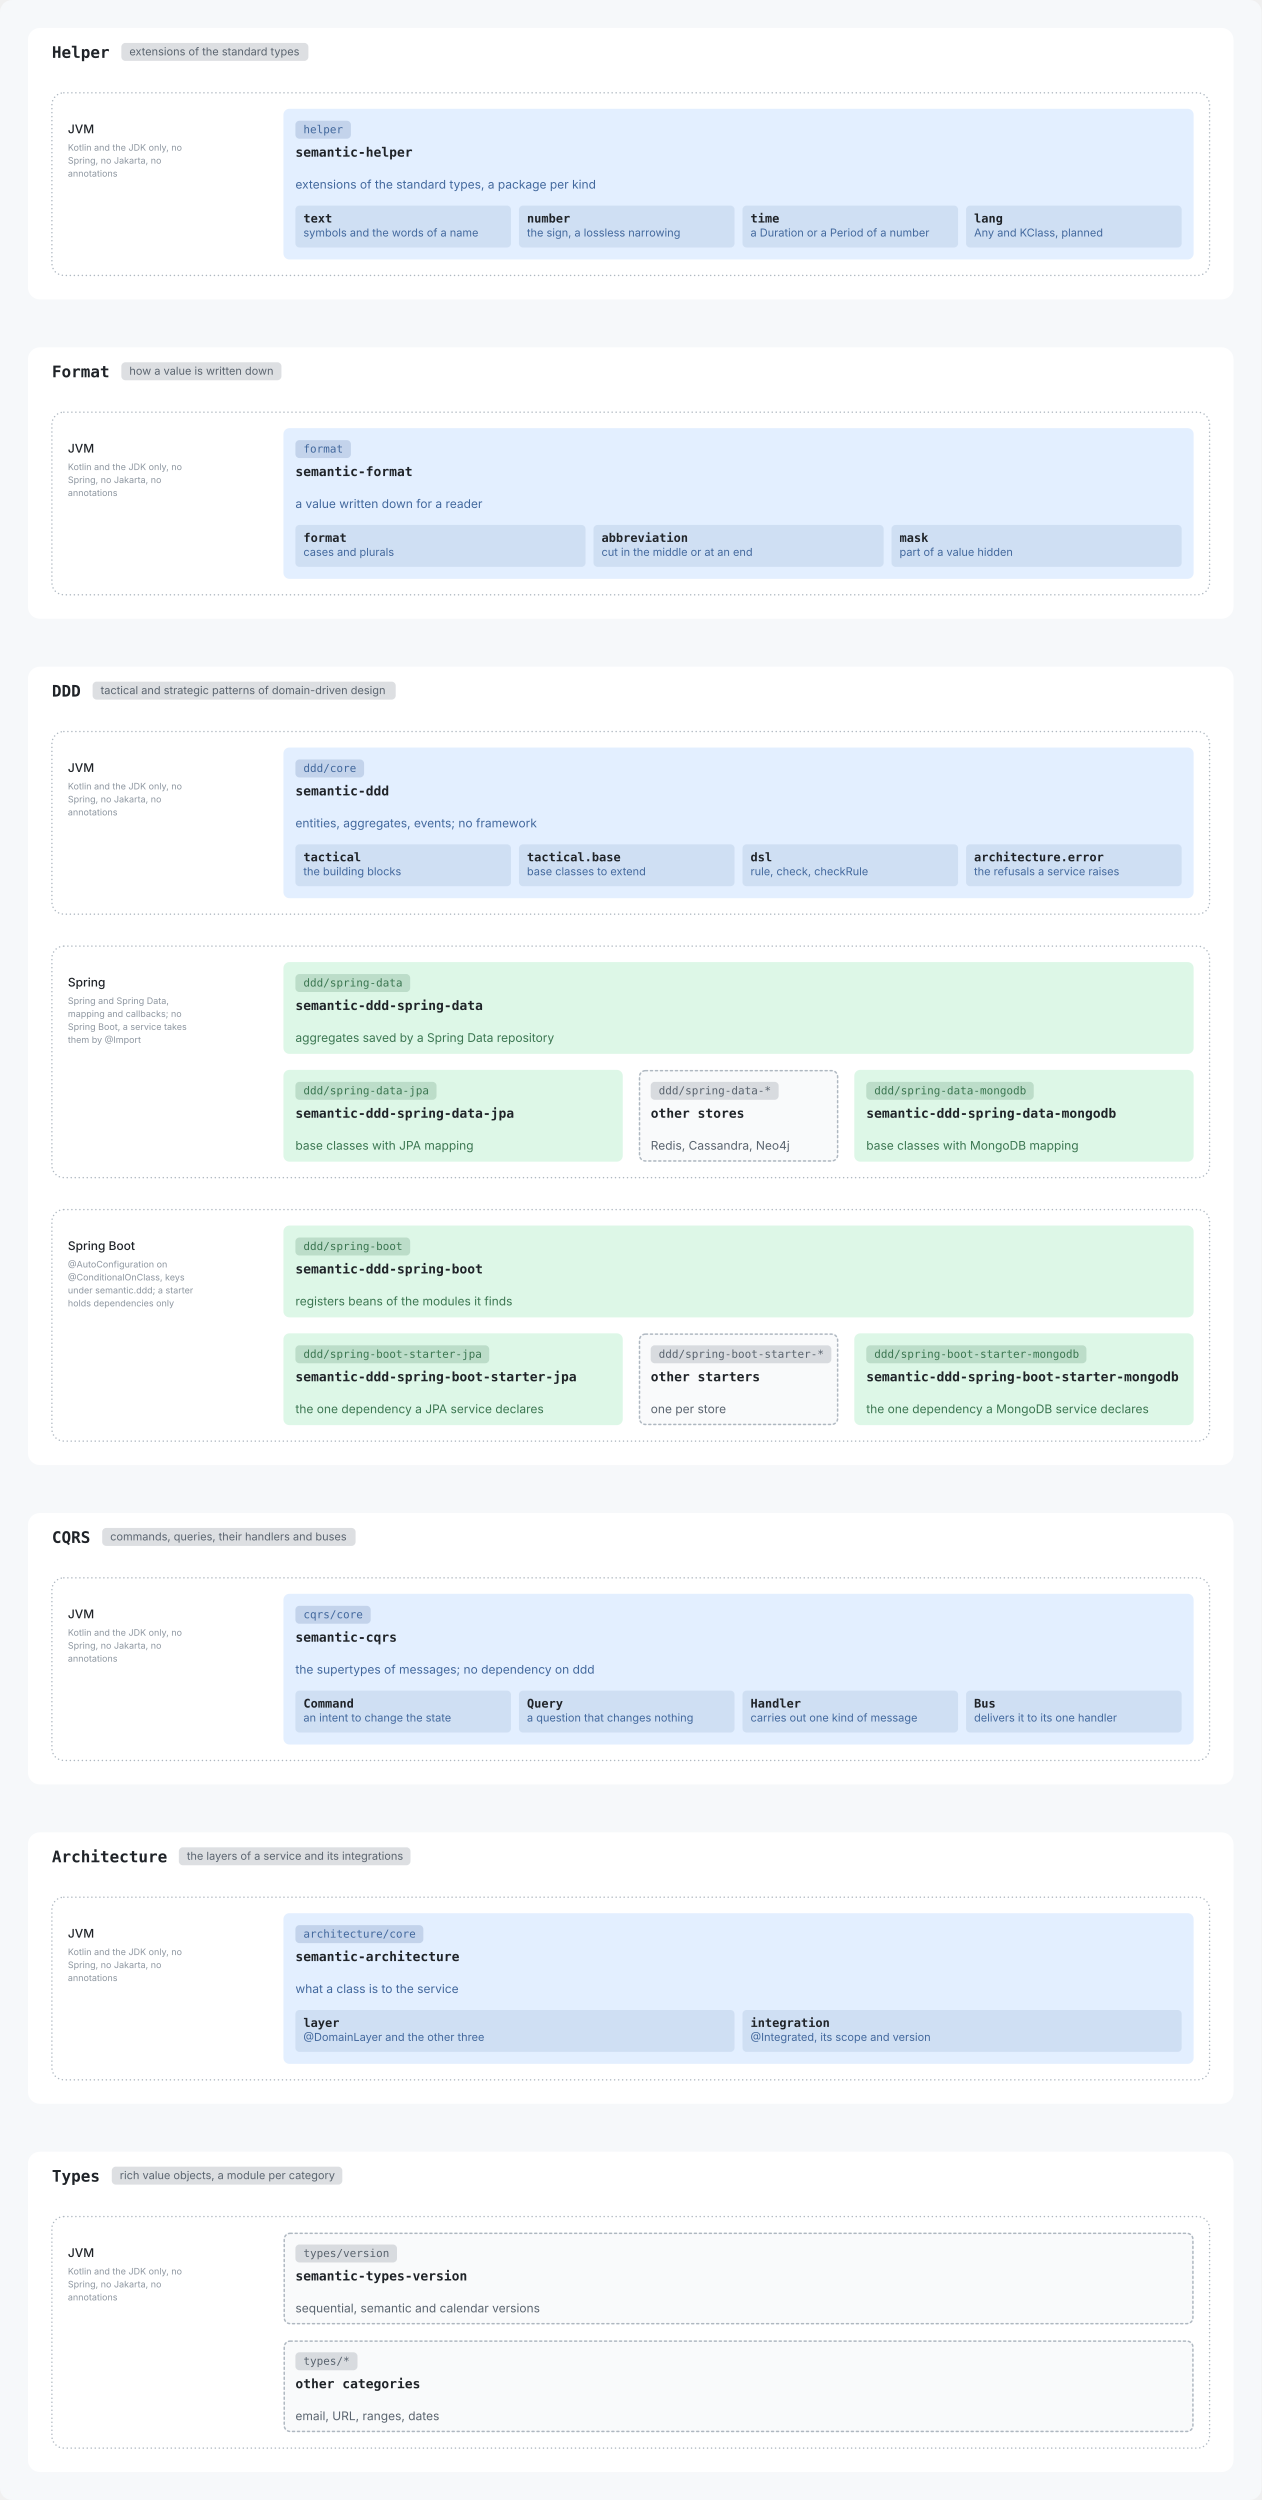
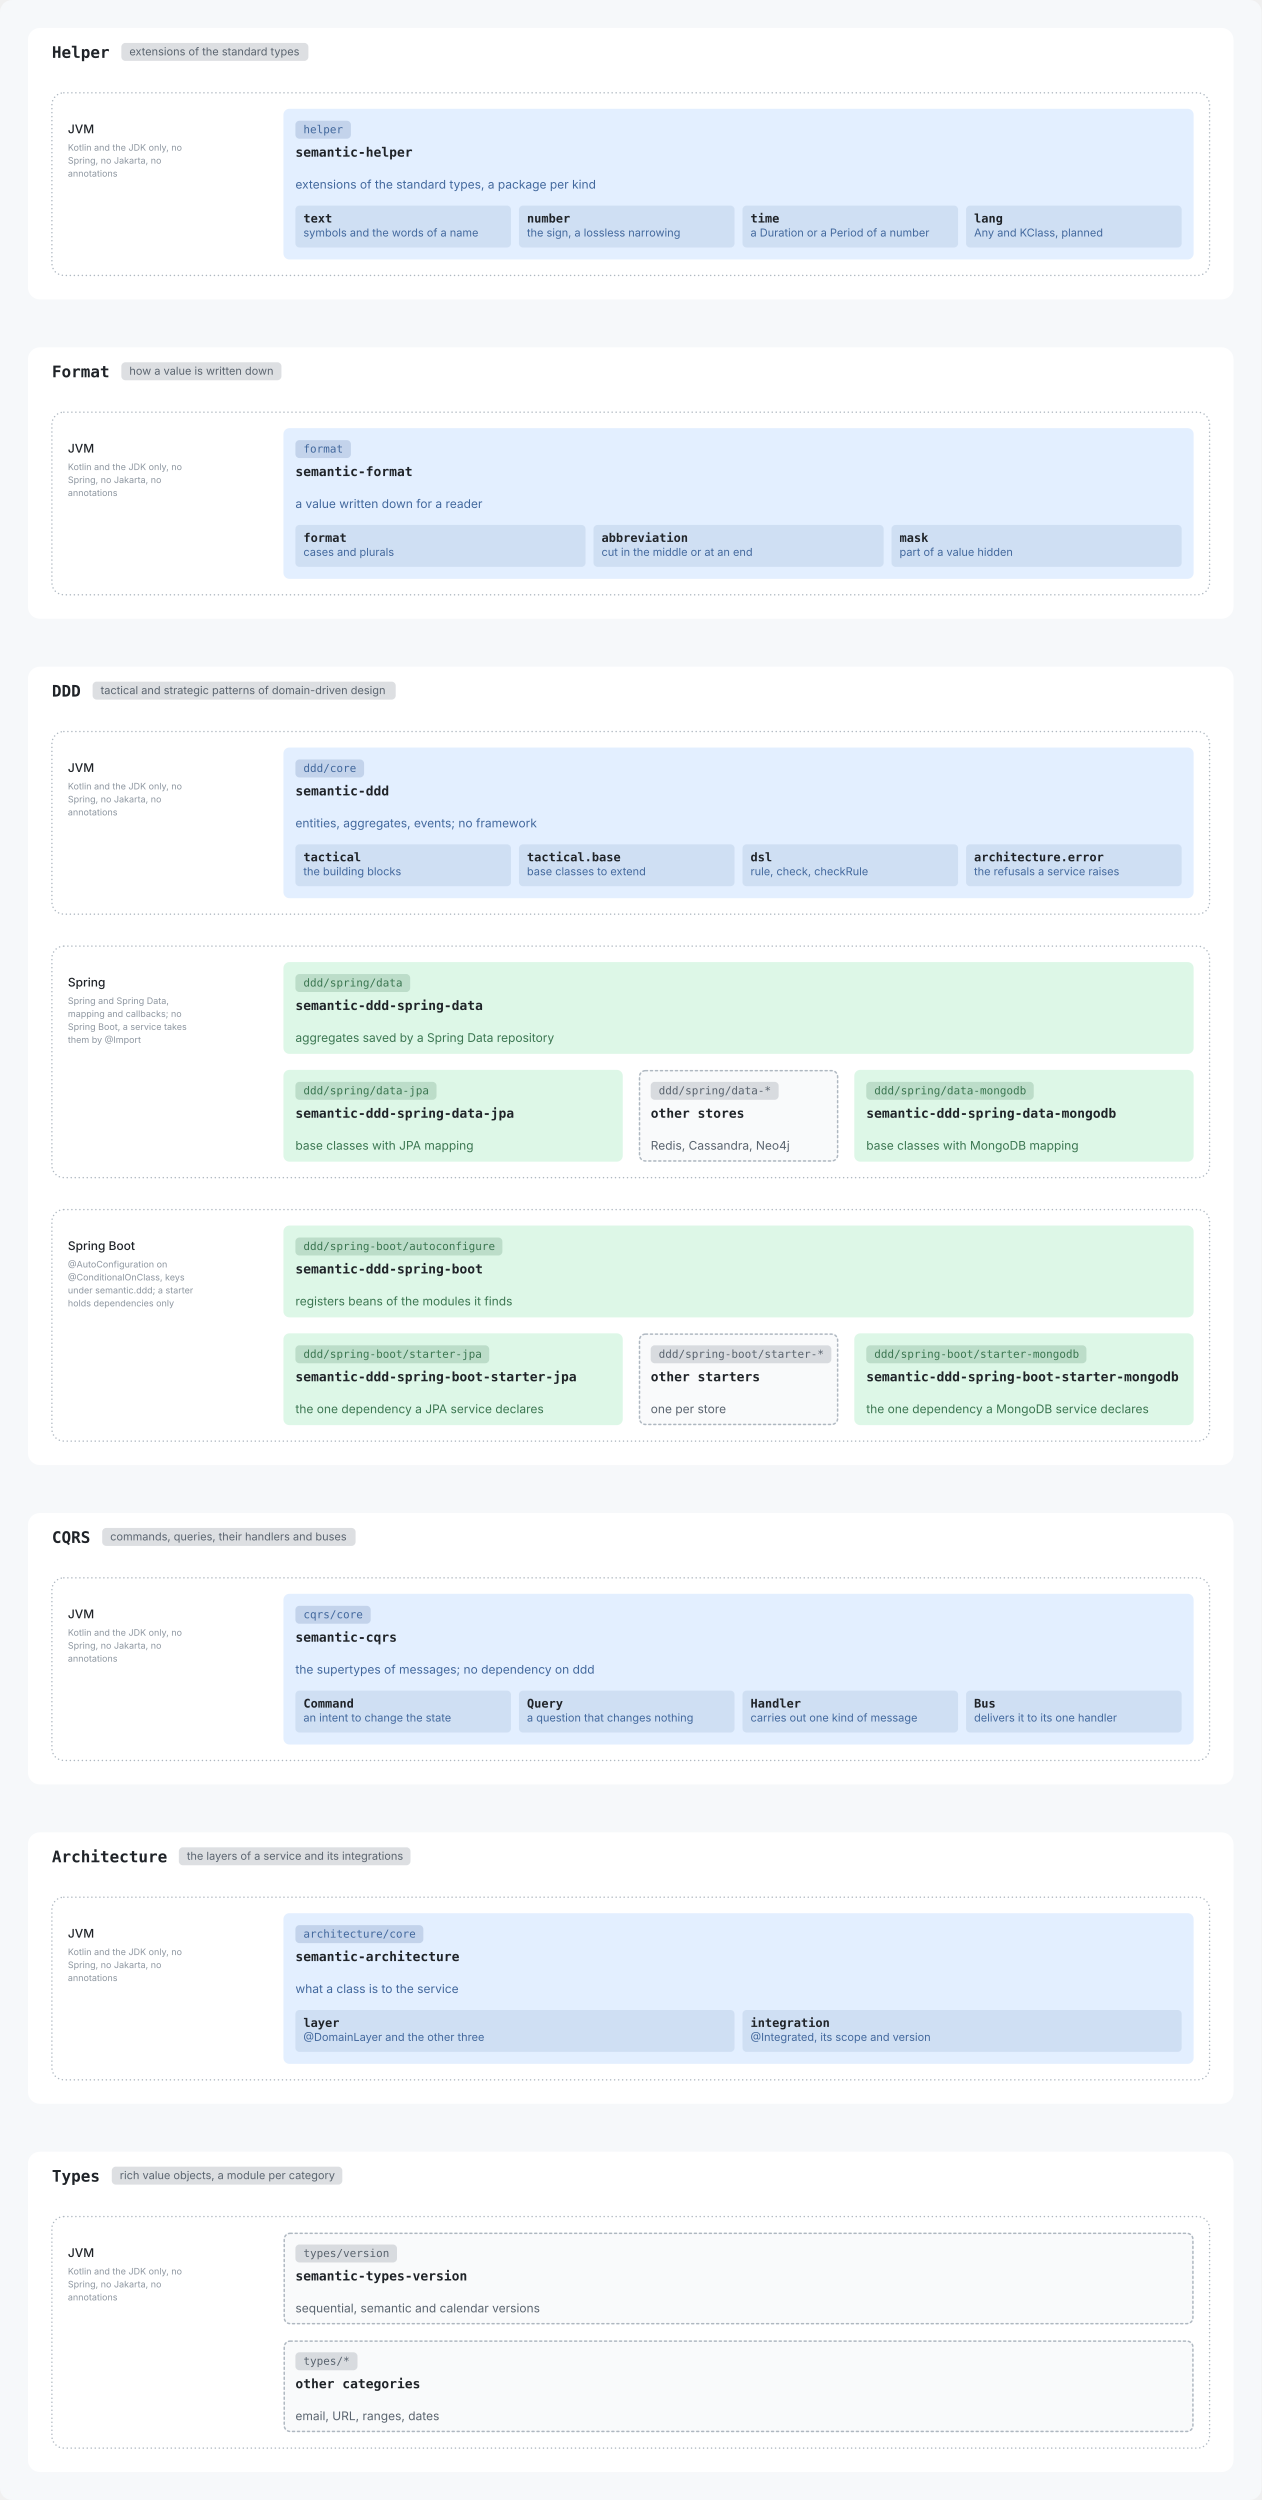
<svg xmlns="http://www.w3.org/2000/svg" viewBox="0 0 1264 2505" width="1264" height="2505" role="img">
  <rect width="1264" height="2505" rx="12" fill="#F6F8FA" />
  <g transform="translate(12,12)">
    <rect x="16.0" y="16.0" width="1208.0" height="272.0" rx="12" fill="#FFFFFF" />
    <text x="40.0" y="46.0" font-family="ui-monospace, SFMono-Regular, 'SF Mono', Menlo, Consolas, monospace" font-size="16" font-weight="600" fill="#1F2328" text-anchor="start">Helper</text>
    <rect x="109.6" y="31.0" width="187.4" height="18" rx="4" fill="#59636E" fill-opacity="0.2" />
    <text x="117.6" y="43.5" font-family="-apple-system, BlinkMacSystemFont, 'Segoe UI', Inter, Helvetica, Arial, sans-serif" font-size="11" font-weight="400" fill="#59636E" text-anchor="start">extensions of the standard types</text>
    <rect x="40" y="81" width="1160" height="183" rx="12" fill="none" stroke="#AFB8C1" stroke-width="1.5" stroke-linecap="round" stroke-dasharray="0.01 4" />
    <text x="56.0" y="121.5" font-family="-apple-system, BlinkMacSystemFont, 'Segoe UI', Inter, Helvetica, Arial, sans-serif" font-size="12" font-weight="500" fill="#1F2328" text-anchor="start">JVM</text>
    <text x="56.0" y="139.0" font-family="-apple-system, BlinkMacSystemFont, 'Segoe UI', Inter, Helvetica, Arial, sans-serif" font-size="9" font-weight="400" fill="#8C959F" text-anchor="start">Kotlin and the JDK only, no</text>
    <text x="56.0" y="152.0" font-family="-apple-system, BlinkMacSystemFont, 'Segoe UI', Inter, Helvetica, Arial, sans-serif" font-size="9" font-weight="400" fill="#8C959F" text-anchor="start">Spring, no Jakarta, no</text>
    <text x="56.0" y="165.0" font-family="-apple-system, BlinkMacSystemFont, 'Segoe UI', Inter, Helvetica, Arial, sans-serif" font-size="9" font-weight="400" fill="#8C959F" text-anchor="start">annotations</text>
    <rect x="272.0" y="97.0" width="912.0" height="151.0" rx="6" fill="#E3EFFF" />
    <rect x="284.0" y="109.0" width="55.6" height="18" rx="4" fill="#41679C" fill-opacity="0.2" />
    <text x="292.0" y="121.5" font-family="ui-monospace, SFMono-Regular, 'SF Mono', Menlo, Consolas, monospace" font-size="11" font-weight="400" fill="#41679C" text-anchor="start">helper</text>
    <text x="284.0" y="145.0" font-family="ui-monospace, SFMono-Regular, 'SF Mono', Menlo, Consolas, monospace" font-size="13" font-weight="600" fill="#1F2328" text-anchor="start">semantic-helper</text>
    <text x="284.0" y="177.0" font-family="-apple-system, BlinkMacSystemFont, 'Segoe UI', Inter, Helvetica, Arial, sans-serif" font-size="12" font-weight="400" fill="#41679C" text-anchor="start">extensions of the standard types, a package per kind</text>
    <rect x="284.0" y="194.0" width="216.0" height="42" rx="4" fill="#41679C" fill-opacity="0.12" />
    <text x="292.0" y="211.0" font-family="ui-monospace, SFMono-Regular, 'SF Mono', Menlo, Consolas, monospace" font-size="12" font-weight="600" fill="#1F2328" text-anchor="start">text</text>
    <text x="292.0" y="225.0" font-family="-apple-system, BlinkMacSystemFont, 'Segoe UI', Inter, Helvetica, Arial, sans-serif" font-size="11" font-weight="400" fill="#41679C" text-anchor="start">symbols and the words of a name</text>
    <rect x="508.0" y="194.0" width="216.0" height="42" rx="4" fill="#41679C" fill-opacity="0.12" />
    <text x="516.0" y="211.0" font-family="ui-monospace, SFMono-Regular, 'SF Mono', Menlo, Consolas, monospace" font-size="12" font-weight="600" fill="#1F2328" text-anchor="start">number</text>
    <text x="516.0" y="225.0" font-family="-apple-system, BlinkMacSystemFont, 'Segoe UI', Inter, Helvetica, Arial, sans-serif" font-size="11" font-weight="400" fill="#41679C" text-anchor="start">the sign, a lossless narrowing</text>
    <rect x="732.0" y="194.0" width="216.0" height="42" rx="4" fill="#41679C" fill-opacity="0.12" />
    <text x="740.0" y="211.0" font-family="ui-monospace, SFMono-Regular, 'SF Mono', Menlo, Consolas, monospace" font-size="12" font-weight="600" fill="#1F2328" text-anchor="start">time</text>
    <text x="740.0" y="225.0" font-family="-apple-system, BlinkMacSystemFont, 'Segoe UI', Inter, Helvetica, Arial, sans-serif" font-size="11" font-weight="400" fill="#41679C" text-anchor="start">a Duration or a Period of a number</text>
    <rect x="956.0" y="194.0" width="216.0" height="42" rx="4" fill="#41679C" fill-opacity="0.12" />
    <text x="964.0" y="211.0" font-family="ui-monospace, SFMono-Regular, 'SF Mono', Menlo, Consolas, monospace" font-size="12" font-weight="600" fill="#1F2328" text-anchor="start">lang</text>
    <text x="964.0" y="225.0" font-family="-apple-system, BlinkMacSystemFont, 'Segoe UI', Inter, Helvetica, Arial, sans-serif" font-size="11" font-weight="400" fill="#41679C" text-anchor="start">Any and KClass, planned</text>
    <rect x="16.0" y="336.0" width="1208.0" height="272.0" rx="12" fill="#FFFFFF" />
    <text x="40.0" y="366.0" font-family="ui-monospace, SFMono-Regular, 'SF Mono', Menlo, Consolas, monospace" font-size="16" font-weight="600" fill="#1F2328" text-anchor="start">Format</text>
    <rect x="109.6" y="351.0" width="160.4" height="18" rx="4" fill="#59636E" fill-opacity="0.2" />
    <text x="117.6" y="363.5" font-family="-apple-system, BlinkMacSystemFont, 'Segoe UI', Inter, Helvetica, Arial, sans-serif" font-size="11" font-weight="400" fill="#59636E" text-anchor="start">how a value is written down</text>
    <rect x="40" y="401" width="1160" height="183" rx="12" fill="none" stroke="#AFB8C1" stroke-width="1.5" stroke-linecap="round" stroke-dasharray="0.01 4" />
    <text x="56.0" y="441.5" font-family="-apple-system, BlinkMacSystemFont, 'Segoe UI', Inter, Helvetica, Arial, sans-serif" font-size="12" font-weight="500" fill="#1F2328" text-anchor="start">JVM</text>
    <text x="56.0" y="459.0" font-family="-apple-system, BlinkMacSystemFont, 'Segoe UI', Inter, Helvetica, Arial, sans-serif" font-size="9" font-weight="400" fill="#8C959F" text-anchor="start">Kotlin and the JDK only, no</text>
    <text x="56.0" y="472.0" font-family="-apple-system, BlinkMacSystemFont, 'Segoe UI', Inter, Helvetica, Arial, sans-serif" font-size="9" font-weight="400" fill="#8C959F" text-anchor="start">Spring, no Jakarta, no</text>
    <text x="56.0" y="485.0" font-family="-apple-system, BlinkMacSystemFont, 'Segoe UI', Inter, Helvetica, Arial, sans-serif" font-size="9" font-weight="400" fill="#8C959F" text-anchor="start">annotations</text>
    <rect x="272.0" y="417.0" width="912.0" height="151.0" rx="6" fill="#E3EFFF" />
    <rect x="284.0" y="429.0" width="55.6" height="18" rx="4" fill="#41679C" fill-opacity="0.2" />
    <text x="292.0" y="441.5" font-family="ui-monospace, SFMono-Regular, 'SF Mono', Menlo, Consolas, monospace" font-size="11" font-weight="400" fill="#41679C" text-anchor="start">format</text>
    <text x="284.0" y="465.0" font-family="ui-monospace, SFMono-Regular, 'SF Mono', Menlo, Consolas, monospace" font-size="13" font-weight="600" fill="#1F2328" text-anchor="start">semantic-format</text>
    <text x="284.0" y="497.0" font-family="-apple-system, BlinkMacSystemFont, 'Segoe UI', Inter, Helvetica, Arial, sans-serif" font-size="12" font-weight="400" fill="#41679C" text-anchor="start">a value written down for a reader</text>
    <rect x="284.0" y="514.0" width="290.7" height="42" rx="4" fill="#41679C" fill-opacity="0.12" />
    <text x="292.0" y="531.0" font-family="ui-monospace, SFMono-Regular, 'SF Mono', Menlo, Consolas, monospace" font-size="12" font-weight="600" fill="#1F2328" text-anchor="start">format</text>
    <text x="292.0" y="545.0" font-family="-apple-system, BlinkMacSystemFont, 'Segoe UI', Inter, Helvetica, Arial, sans-serif" font-size="11" font-weight="400" fill="#41679C" text-anchor="start">cases and plurals</text>
    <rect x="582.7" y="514.0" width="290.7" height="42" rx="4" fill="#41679C" fill-opacity="0.12" />
    <text x="590.7" y="531.0" font-family="ui-monospace, SFMono-Regular, 'SF Mono', Menlo, Consolas, monospace" font-size="12" font-weight="600" fill="#1F2328" text-anchor="start">abbreviation</text>
    <text x="590.7" y="545.0" font-family="-apple-system, BlinkMacSystemFont, 'Segoe UI', Inter, Helvetica, Arial, sans-serif" font-size="11" font-weight="400" fill="#41679C" text-anchor="start">cut in the middle or at an end</text>
    <rect x="881.3" y="514.0" width="290.7" height="42" rx="4" fill="#41679C" fill-opacity="0.12" />
    <text x="889.3" y="531.0" font-family="ui-monospace, SFMono-Regular, 'SF Mono', Menlo, Consolas, monospace" font-size="12" font-weight="600" fill="#1F2328" text-anchor="start">mask</text>
    <text x="889.3" y="545.0" font-family="-apple-system, BlinkMacSystemFont, 'Segoe UI', Inter, Helvetica, Arial, sans-serif" font-size="11" font-weight="400" fill="#41679C" text-anchor="start">part of a value hidden</text>
    <rect x="16.0" y="656.0" width="1208.0" height="800.0" rx="12" fill="#FFFFFF" />
    <text x="40.0" y="686.0" font-family="ui-monospace, SFMono-Regular, 'SF Mono', Menlo, Consolas, monospace" font-size="16" font-weight="600" fill="#1F2328" text-anchor="start">DDD</text>
    <rect x="80.8" y="671.0" width="303.7" height="18" rx="4" fill="#59636E" fill-opacity="0.2" />
    <text x="88.8" y="683.5" font-family="-apple-system, BlinkMacSystemFont, 'Segoe UI', Inter, Helvetica, Arial, sans-serif" font-size="11" font-weight="400" fill="#59636E" text-anchor="start">tactical and strategic patterns of domain-driven design</text>
    <rect x="40" y="721" width="1160" height="183" rx="12" fill="none" stroke="#AFB8C1" stroke-width="1.5" stroke-linecap="round" stroke-dasharray="0.01 4" />
    <text x="56.0" y="761.5" font-family="-apple-system, BlinkMacSystemFont, 'Segoe UI', Inter, Helvetica, Arial, sans-serif" font-size="12" font-weight="500" fill="#1F2328" text-anchor="start">JVM</text>
    <text x="56.0" y="779.0" font-family="-apple-system, BlinkMacSystemFont, 'Segoe UI', Inter, Helvetica, Arial, sans-serif" font-size="9" font-weight="400" fill="#8C959F" text-anchor="start">Kotlin and the JDK only, no</text>
    <text x="56.0" y="792.0" font-family="-apple-system, BlinkMacSystemFont, 'Segoe UI', Inter, Helvetica, Arial, sans-serif" font-size="9" font-weight="400" fill="#8C959F" text-anchor="start">Spring, no Jakarta, no</text>
    <text x="56.0" y="805.0" font-family="-apple-system, BlinkMacSystemFont, 'Segoe UI', Inter, Helvetica, Arial, sans-serif" font-size="9" font-weight="400" fill="#8C959F" text-anchor="start">annotations</text>
    <rect x="272.0" y="737.0" width="912.0" height="151.0" rx="6" fill="#E3EFFF" />
    <rect x="284.0" y="749.0" width="68.8" height="18" rx="4" fill="#41679C" fill-opacity="0.2" />
    <text x="292.0" y="761.5" font-family="ui-monospace, SFMono-Regular, 'SF Mono', Menlo, Consolas, monospace" font-size="11" font-weight="400" fill="#41679C" text-anchor="start">ddd/core</text>
    <text x="284.0" y="785.0" font-family="ui-monospace, SFMono-Regular, 'SF Mono', Menlo, Consolas, monospace" font-size="13" font-weight="600" fill="#1F2328" text-anchor="start">semantic-ddd</text>
    <text x="284.0" y="817.0" font-family="-apple-system, BlinkMacSystemFont, 'Segoe UI', Inter, Helvetica, Arial, sans-serif" font-size="12" font-weight="400" fill="#41679C" text-anchor="start">entities, aggregates, events; no framework</text>
    <rect x="284.0" y="834.0" width="216.0" height="42" rx="4" fill="#41679C" fill-opacity="0.12" />
    <text x="292.0" y="851.0" font-family="ui-monospace, SFMono-Regular, 'SF Mono', Menlo, Consolas, monospace" font-size="12" font-weight="600" fill="#1F2328" text-anchor="start">tactical</text>
    <text x="292.0" y="865.0" font-family="-apple-system, BlinkMacSystemFont, 'Segoe UI', Inter, Helvetica, Arial, sans-serif" font-size="11" font-weight="400" fill="#41679C" text-anchor="start">the building blocks</text>
    <rect x="508.0" y="834.0" width="216.0" height="42" rx="4" fill="#41679C" fill-opacity="0.12" />
    <text x="516.0" y="851.0" font-family="ui-monospace, SFMono-Regular, 'SF Mono', Menlo, Consolas, monospace" font-size="12" font-weight="600" fill="#1F2328" text-anchor="start">tactical.base</text>
    <text x="516.0" y="865.0" font-family="-apple-system, BlinkMacSystemFont, 'Segoe UI', Inter, Helvetica, Arial, sans-serif" font-size="11" font-weight="400" fill="#41679C" text-anchor="start">base classes to extend</text>
    <rect x="732.0" y="834.0" width="216.0" height="42" rx="4" fill="#41679C" fill-opacity="0.12" />
    <text x="740.0" y="851.0" font-family="ui-monospace, SFMono-Regular, 'SF Mono', Menlo, Consolas, monospace" font-size="12" font-weight="600" fill="#1F2328" text-anchor="start">dsl</text>
    <text x="740.0" y="865.0" font-family="-apple-system, BlinkMacSystemFont, 'Segoe UI', Inter, Helvetica, Arial, sans-serif" font-size="11" font-weight="400" fill="#41679C" text-anchor="start">rule, check, checkRule</text>
    <rect x="956.0" y="834.0" width="216.0" height="42" rx="4" fill="#41679C" fill-opacity="0.12" />
    <text x="964.0" y="851.0" font-family="ui-monospace, SFMono-Regular, 'SF Mono', Menlo, Consolas, monospace" font-size="12" font-weight="600" fill="#1F2328" text-anchor="start">architecture.error</text>
    <text x="964.0" y="865.0" font-family="-apple-system, BlinkMacSystemFont, 'Segoe UI', Inter, Helvetica, Arial, sans-serif" font-size="11" font-weight="400" fill="#41679C" text-anchor="start">the refusals a service raises</text>
    <rect x="40" y="936" width="1160" height="232" rx="12" fill="none" stroke="#AFB8C1" stroke-width="1.5" stroke-linecap="round" stroke-dasharray="0.01 4" />
    <text x="56.0" y="976.5" font-family="-apple-system, BlinkMacSystemFont, 'Segoe UI', Inter, Helvetica, Arial, sans-serif" font-size="12" font-weight="500" fill="#1F2328" text-anchor="start">Spring</text>
    <text x="56.0" y="994.0" font-family="-apple-system, BlinkMacSystemFont, 'Segoe UI', Inter, Helvetica, Arial, sans-serif" font-size="9" font-weight="400" fill="#8C959F" text-anchor="start">Spring and Spring Data,</text>
    <text x="56.0" y="1007.0" font-family="-apple-system, BlinkMacSystemFont, 'Segoe UI', Inter, Helvetica, Arial, sans-serif" font-size="9" font-weight="400" fill="#8C959F" text-anchor="start">mapping and callbacks; no</text>
    <text x="56.0" y="1020.0" font-family="-apple-system, BlinkMacSystemFont, 'Segoe UI', Inter, Helvetica, Arial, sans-serif" font-size="9" font-weight="400" fill="#8C959F" text-anchor="start">Spring Boot, a service takes</text>
    <text x="56.0" y="1033.0" font-family="-apple-system, BlinkMacSystemFont, 'Segoe UI', Inter, Helvetica, Arial, sans-serif" font-size="9" font-weight="400" fill="#8C959F" text-anchor="start">them by @Import</text>
    <rect x="272.0" y="952.0" width="912.0" height="92.0" rx="6" fill="#DDF7E7" />
    <rect x="284.0" y="964.0" width="115.0" height="18" rx="4" fill="#3A7550" fill-opacity="0.2" />
-     <text x="292.0" y="976.5" font-family="ui-monospace, SFMono-Regular, 'SF Mono', Menlo, Consolas, monospace" font-size="11" font-weight="400" fill="#3A7550" text-anchor="start">ddd/spring-data</text>
+     <text x="292.0" y="976.5" font-family="ui-monospace, SFMono-Regular, 'SF Mono', Menlo, Consolas, monospace" font-size="11" font-weight="400" fill="#3A7550" text-anchor="start">ddd/spring/data</text>
    <text x="284.0" y="1000.0" font-family="ui-monospace, SFMono-Regular, 'SF Mono', Menlo, Consolas, monospace" font-size="13" font-weight="600" fill="#1F2328" text-anchor="start">semantic-ddd-spring-data</text>
    <text x="284.0" y="1032.0" font-family="-apple-system, BlinkMacSystemFont, 'Segoe UI', Inter, Helvetica, Arial, sans-serif" font-size="12" font-weight="400" fill="#3A7550" text-anchor="start">aggregates saved by a Spring Data repository</text>
    <rect x="272.0" y="1060.0" width="340.0" height="92.0" rx="6" fill="#DDF7E7" />
    <rect x="284.0" y="1072.0" width="141.4" height="18" rx="4" fill="#3A7550" fill-opacity="0.2" />
-     <text x="292.0" y="1084.5" font-family="ui-monospace, SFMono-Regular, 'SF Mono', Menlo, Consolas, monospace" font-size="11" font-weight="400" fill="#3A7550" text-anchor="start">ddd/spring-data-jpa</text>
+     <text x="292.0" y="1084.5" font-family="ui-monospace, SFMono-Regular, 'SF Mono', Menlo, Consolas, monospace" font-size="11" font-weight="400" fill="#3A7550" text-anchor="start">ddd/spring/data-jpa</text>
    <text x="284.0" y="1108.0" font-family="ui-monospace, SFMono-Regular, 'SF Mono', Menlo, Consolas, monospace" font-size="13" font-weight="600" fill="#1F2328" text-anchor="start">semantic-ddd-spring-data-jpa</text>
    <text x="284.0" y="1140.0" font-family="-apple-system, BlinkMacSystemFont, 'Segoe UI', Inter, Helvetica, Arial, sans-serif" font-size="12" font-weight="400" fill="#3A7550" text-anchor="start">base classes with JPA mapping</text>
    <rect x="628.0" y="1060.0" width="200.0" height="92.0" rx="6" fill="#F9FAFB" />
    <rect x="640.0" y="1072.0" width="128.2" height="18" rx="4" fill="#59636E" fill-opacity="0.2" />
-     <text x="648.0" y="1084.5" font-family="ui-monospace, SFMono-Regular, 'SF Mono', Menlo, Consolas, monospace" font-size="11" font-weight="400" fill="#59636E" text-anchor="start">ddd/spring-data-*</text>
+     <text x="648.0" y="1084.5" font-family="ui-monospace, SFMono-Regular, 'SF Mono', Menlo, Consolas, monospace" font-size="11" font-weight="400" fill="#59636E" text-anchor="start">ddd/spring/data-*</text>
    <text x="640.0" y="1108.0" font-family="ui-monospace, SFMono-Regular, 'SF Mono', Menlo, Consolas, monospace" font-size="13" font-weight="600" fill="#1F2328" text-anchor="start">other stores</text>
    <text x="640.0" y="1140.0" font-family="-apple-system, BlinkMacSystemFont, 'Segoe UI', Inter, Helvetica, Arial, sans-serif" font-size="12" font-weight="400" fill="#59636E" text-anchor="start">Redis, Cassandra, Neo4j</text>
    <rect x="628.8" y="1060.8" width="198.5" height="90.5" rx="6" fill="none" stroke="#AFB8C1" stroke-width="1.5" stroke-dasharray="2 3" stroke-linecap="round" />
    <rect x="844.0" y="1060.0" width="340.0" height="92.0" rx="6" fill="#DDF7E7" />
    <rect x="856.0" y="1072.0" width="167.8" height="18" rx="4" fill="#3A7550" fill-opacity="0.2" />
-     <text x="864.0" y="1084.5" font-family="ui-monospace, SFMono-Regular, 'SF Mono', Menlo, Consolas, monospace" font-size="11" font-weight="400" fill="#3A7550" text-anchor="start">ddd/spring-data-mongodb</text>
+     <text x="864.0" y="1084.5" font-family="ui-monospace, SFMono-Regular, 'SF Mono', Menlo, Consolas, monospace" font-size="11" font-weight="400" fill="#3A7550" text-anchor="start">ddd/spring/data-mongodb</text>
    <text x="856.0" y="1108.0" font-family="ui-monospace, SFMono-Regular, 'SF Mono', Menlo, Consolas, monospace" font-size="13" font-weight="600" fill="#1F2328" text-anchor="start">semantic-ddd-spring-data-mongodb</text>
    <text x="856.0" y="1140.0" font-family="-apple-system, BlinkMacSystemFont, 'Segoe UI', Inter, Helvetica, Arial, sans-serif" font-size="12" font-weight="400" fill="#3A7550" text-anchor="start">base classes with MongoDB mapping</text>
    <rect x="40" y="1200" width="1160" height="232" rx="12" fill="none" stroke="#AFB8C1" stroke-width="1.5" stroke-linecap="round" stroke-dasharray="0.01 4" />
    <text x="56.0" y="1240.5" font-family="-apple-system, BlinkMacSystemFont, 'Segoe UI', Inter, Helvetica, Arial, sans-serif" font-size="12" font-weight="500" fill="#1F2328" text-anchor="start">Spring Boot</text>
    <text x="56.0" y="1258.0" font-family="-apple-system, BlinkMacSystemFont, 'Segoe UI', Inter, Helvetica, Arial, sans-serif" font-size="9" font-weight="400" fill="#8C959F" text-anchor="start">@AutoConfiguration on</text>
    <text x="56.0" y="1271.0" font-family="-apple-system, BlinkMacSystemFont, 'Segoe UI', Inter, Helvetica, Arial, sans-serif" font-size="9" font-weight="400" fill="#8C959F" text-anchor="start">@ConditionalOnClass, keys</text>
    <text x="56.0" y="1284.0" font-family="-apple-system, BlinkMacSystemFont, 'Segoe UI', Inter, Helvetica, Arial, sans-serif" font-size="9" font-weight="400" fill="#8C959F" text-anchor="start">under semantic.ddd; a starter</text>
    <text x="56.0" y="1297.0" font-family="-apple-system, BlinkMacSystemFont, 'Segoe UI', Inter, Helvetica, Arial, sans-serif" font-size="9" font-weight="400" fill="#8C959F" text-anchor="start">holds dependencies only</text>
    <rect x="272.0" y="1216.0" width="912.0" height="92.0" rx="6" fill="#DDF7E7" />
-     <rect x="284.0" y="1228.0" width="115.0" height="18" rx="4" fill="#3A7550" fill-opacity="0.2" />
-     <text x="292.0" y="1240.5" font-family="ui-monospace, SFMono-Regular, 'SF Mono', Menlo, Consolas, monospace" font-size="11" font-weight="400" fill="#3A7550" text-anchor="start">ddd/spring-boot</text>
+     <rect x="284.0" y="1228.0" width="207.4" height="18" rx="4" fill="#3A7550" fill-opacity="0.2" />
+     <text x="292.0" y="1240.5" font-family="ui-monospace, SFMono-Regular, 'SF Mono', Menlo, Consolas, monospace" font-size="11" font-weight="400" fill="#3A7550" text-anchor="start">ddd/spring-boot/autoconfigure</text>
    <text x="284.0" y="1264.0" font-family="ui-monospace, SFMono-Regular, 'SF Mono', Menlo, Consolas, monospace" font-size="13" font-weight="600" fill="#1F2328" text-anchor="start">semantic-ddd-spring-boot</text>
    <text x="284.0" y="1296.0" font-family="-apple-system, BlinkMacSystemFont, 'Segoe UI', Inter, Helvetica, Arial, sans-serif" font-size="12" font-weight="400" fill="#3A7550" text-anchor="start">registers beans of the modules it finds</text>
    <rect x="272.0" y="1324.0" width="340.0" height="92.0" rx="6" fill="#DDF7E7" />
    <rect x="284.0" y="1336.0" width="194.2" height="18" rx="4" fill="#3A7550" fill-opacity="0.2" />
-     <text x="292.0" y="1348.5" font-family="ui-monospace, SFMono-Regular, 'SF Mono', Menlo, Consolas, monospace" font-size="11" font-weight="400" fill="#3A7550" text-anchor="start">ddd/spring-boot-starter-jpa</text>
+     <text x="292.0" y="1348.5" font-family="ui-monospace, SFMono-Regular, 'SF Mono', Menlo, Consolas, monospace" font-size="11" font-weight="400" fill="#3A7550" text-anchor="start">ddd/spring-boot/starter-jpa</text>
    <text x="284.0" y="1372.0" font-family="ui-monospace, SFMono-Regular, 'SF Mono', Menlo, Consolas, monospace" font-size="13" font-weight="600" fill="#1F2328" text-anchor="start">semantic-ddd-spring-boot-starter-jpa</text>
    <text x="284.0" y="1404.0" font-family="-apple-system, BlinkMacSystemFont, 'Segoe UI', Inter, Helvetica, Arial, sans-serif" font-size="12" font-weight="400" fill="#3A7550" text-anchor="start">the one dependency a JPA service declares</text>
    <rect x="628.0" y="1324.0" width="200.0" height="92.0" rx="6" fill="#F9FAFB" />
    <rect x="640.0" y="1336.0" width="181.0" height="18" rx="4" fill="#59636E" fill-opacity="0.2" />
-     <text x="648.0" y="1348.5" font-family="ui-monospace, SFMono-Regular, 'SF Mono', Menlo, Consolas, monospace" font-size="11" font-weight="400" fill="#59636E" text-anchor="start">ddd/spring-boot-starter-*</text>
+     <text x="648.0" y="1348.5" font-family="ui-monospace, SFMono-Regular, 'SF Mono', Menlo, Consolas, monospace" font-size="11" font-weight="400" fill="#59636E" text-anchor="start">ddd/spring-boot/starter-*</text>
    <text x="640.0" y="1372.0" font-family="ui-monospace, SFMono-Regular, 'SF Mono', Menlo, Consolas, monospace" font-size="13" font-weight="600" fill="#1F2328" text-anchor="start">other starters</text>
    <text x="640.0" y="1404.0" font-family="-apple-system, BlinkMacSystemFont, 'Segoe UI', Inter, Helvetica, Arial, sans-serif" font-size="12" font-weight="400" fill="#59636E" text-anchor="start">one per store</text>
    <rect x="628.8" y="1324.8" width="198.5" height="90.5" rx="6" fill="none" stroke="#AFB8C1" stroke-width="1.5" stroke-dasharray="2 3" stroke-linecap="round" />
    <rect x="844.0" y="1324.0" width="340.0" height="92.0" rx="6" fill="#DDF7E7" />
    <rect x="856.0" y="1336.0" width="220.6" height="18" rx="4" fill="#3A7550" fill-opacity="0.2" />
-     <text x="864.0" y="1348.5" font-family="ui-monospace, SFMono-Regular, 'SF Mono', Menlo, Consolas, monospace" font-size="11" font-weight="400" fill="#3A7550" text-anchor="start">ddd/spring-boot-starter-mongodb</text>
+     <text x="864.0" y="1348.5" font-family="ui-monospace, SFMono-Regular, 'SF Mono', Menlo, Consolas, monospace" font-size="11" font-weight="400" fill="#3A7550" text-anchor="start">ddd/spring-boot/starter-mongodb</text>
    <text x="856.0" y="1372.0" font-family="ui-monospace, SFMono-Regular, 'SF Mono', Menlo, Consolas, monospace" font-size="13" font-weight="600" fill="#1F2328" text-anchor="start">semantic-ddd-spring-boot-starter-mongodb</text>
    <text x="856.0" y="1404.0" font-family="-apple-system, BlinkMacSystemFont, 'Segoe UI', Inter, Helvetica, Arial, sans-serif" font-size="12" font-weight="400" fill="#3A7550" text-anchor="start">the one dependency a MongoDB service declares</text>
    <rect x="16.0" y="1504.0" width="1208.0" height="272.0" rx="12" fill="#FFFFFF" />
    <text x="40.0" y="1534.0" font-family="ui-monospace, SFMono-Regular, 'SF Mono', Menlo, Consolas, monospace" font-size="16" font-weight="600" fill="#1F2328" text-anchor="start">CQRS</text>
    <rect x="90.4" y="1519.0" width="253.9" height="18" rx="4" fill="#59636E" fill-opacity="0.2" />
    <text x="98.4" y="1531.5" font-family="-apple-system, BlinkMacSystemFont, 'Segoe UI', Inter, Helvetica, Arial, sans-serif" font-size="11" font-weight="400" fill="#59636E" text-anchor="start">commands, queries, their handlers and buses</text>
    <rect x="40" y="1569" width="1160" height="183" rx="12" fill="none" stroke="#AFB8C1" stroke-width="1.5" stroke-linecap="round" stroke-dasharray="0.01 4" />
    <text x="56.0" y="1609.5" font-family="-apple-system, BlinkMacSystemFont, 'Segoe UI', Inter, Helvetica, Arial, sans-serif" font-size="12" font-weight="500" fill="#1F2328" text-anchor="start">JVM</text>
    <text x="56.0" y="1627.0" font-family="-apple-system, BlinkMacSystemFont, 'Segoe UI', Inter, Helvetica, Arial, sans-serif" font-size="9" font-weight="400" fill="#8C959F" text-anchor="start">Kotlin and the JDK only, no</text>
    <text x="56.0" y="1640.0" font-family="-apple-system, BlinkMacSystemFont, 'Segoe UI', Inter, Helvetica, Arial, sans-serif" font-size="9" font-weight="400" fill="#8C959F" text-anchor="start">Spring, no Jakarta, no</text>
    <text x="56.0" y="1653.0" font-family="-apple-system, BlinkMacSystemFont, 'Segoe UI', Inter, Helvetica, Arial, sans-serif" font-size="9" font-weight="400" fill="#8C959F" text-anchor="start">annotations</text>
    <rect x="272.0" y="1585.0" width="912.0" height="151.0" rx="6" fill="#E3EFFF" />
    <rect x="284.0" y="1597.0" width="75.4" height="18" rx="4" fill="#41679C" fill-opacity="0.2" />
    <text x="292.0" y="1609.5" font-family="ui-monospace, SFMono-Regular, 'SF Mono', Menlo, Consolas, monospace" font-size="11" font-weight="400" fill="#41679C" text-anchor="start">cqrs/core</text>
    <text x="284.0" y="1633.0" font-family="ui-monospace, SFMono-Regular, 'SF Mono', Menlo, Consolas, monospace" font-size="13" font-weight="600" fill="#1F2328" text-anchor="start">semantic-cqrs</text>
    <text x="284.0" y="1665.0" font-family="-apple-system, BlinkMacSystemFont, 'Segoe UI', Inter, Helvetica, Arial, sans-serif" font-size="12" font-weight="400" fill="#41679C" text-anchor="start">the supertypes of messages; no dependency on ddd</text>
    <rect x="284.0" y="1682.0" width="216.0" height="42" rx="4" fill="#41679C" fill-opacity="0.12" />
    <text x="292.0" y="1699.0" font-family="ui-monospace, SFMono-Regular, 'SF Mono', Menlo, Consolas, monospace" font-size="12" font-weight="600" fill="#1F2328" text-anchor="start">Command</text>
    <text x="292.0" y="1713.0" font-family="-apple-system, BlinkMacSystemFont, 'Segoe UI', Inter, Helvetica, Arial, sans-serif" font-size="11" font-weight="400" fill="#41679C" text-anchor="start">an intent to change the state</text>
    <rect x="508.0" y="1682.0" width="216.0" height="42" rx="4" fill="#41679C" fill-opacity="0.12" />
    <text x="516.0" y="1699.0" font-family="ui-monospace, SFMono-Regular, 'SF Mono', Menlo, Consolas, monospace" font-size="12" font-weight="600" fill="#1F2328" text-anchor="start">Query</text>
    <text x="516.0" y="1713.0" font-family="-apple-system, BlinkMacSystemFont, 'Segoe UI', Inter, Helvetica, Arial, sans-serif" font-size="11" font-weight="400" fill="#41679C" text-anchor="start">a question that changes nothing</text>
    <rect x="732.0" y="1682.0" width="216.0" height="42" rx="4" fill="#41679C" fill-opacity="0.12" />
    <text x="740.0" y="1699.0" font-family="ui-monospace, SFMono-Regular, 'SF Mono', Menlo, Consolas, monospace" font-size="12" font-weight="600" fill="#1F2328" text-anchor="start">Handler</text>
    <text x="740.0" y="1713.0" font-family="-apple-system, BlinkMacSystemFont, 'Segoe UI', Inter, Helvetica, Arial, sans-serif" font-size="11" font-weight="400" fill="#41679C" text-anchor="start">carries out one kind of message</text>
    <rect x="956.0" y="1682.0" width="216.0" height="42" rx="4" fill="#41679C" fill-opacity="0.12" />
    <text x="964.0" y="1699.0" font-family="ui-monospace, SFMono-Regular, 'SF Mono', Menlo, Consolas, monospace" font-size="12" font-weight="600" fill="#1F2328" text-anchor="start">Bus</text>
    <text x="964.0" y="1713.0" font-family="-apple-system, BlinkMacSystemFont, 'Segoe UI', Inter, Helvetica, Arial, sans-serif" font-size="11" font-weight="400" fill="#41679C" text-anchor="start">delivers it to its one handler</text>
    <rect x="16.0" y="1824.0" width="1208.0" height="272.0" rx="12" fill="#FFFFFF" />
    <text x="40.0" y="1854.0" font-family="ui-monospace, SFMono-Regular, 'SF Mono', Menlo, Consolas, monospace" font-size="16" font-weight="600" fill="#1F2328" text-anchor="start">Architecture</text>
    <rect x="167.2" y="1839.0" width="232.1" height="18" rx="4" fill="#59636E" fill-opacity="0.2" />
    <text x="175.2" y="1851.5" font-family="-apple-system, BlinkMacSystemFont, 'Segoe UI', Inter, Helvetica, Arial, sans-serif" font-size="11" font-weight="400" fill="#59636E" text-anchor="start">the layers of a service and its integrations</text>
    <rect x="40" y="1889" width="1160" height="183" rx="12" fill="none" stroke="#AFB8C1" stroke-width="1.5" stroke-linecap="round" stroke-dasharray="0.01 4" />
    <text x="56.0" y="1929.5" font-family="-apple-system, BlinkMacSystemFont, 'Segoe UI', Inter, Helvetica, Arial, sans-serif" font-size="12" font-weight="500" fill="#1F2328" text-anchor="start">JVM</text>
    <text x="56.0" y="1947.0" font-family="-apple-system, BlinkMacSystemFont, 'Segoe UI', Inter, Helvetica, Arial, sans-serif" font-size="9" font-weight="400" fill="#8C959F" text-anchor="start">Kotlin and the JDK only, no</text>
    <text x="56.0" y="1960.0" font-family="-apple-system, BlinkMacSystemFont, 'Segoe UI', Inter, Helvetica, Arial, sans-serif" font-size="9" font-weight="400" fill="#8C959F" text-anchor="start">Spring, no Jakarta, no</text>
    <text x="56.0" y="1973.0" font-family="-apple-system, BlinkMacSystemFont, 'Segoe UI', Inter, Helvetica, Arial, sans-serif" font-size="9" font-weight="400" fill="#8C959F" text-anchor="start">annotations</text>
    <rect x="272.0" y="1905.0" width="912.0" height="151.0" rx="6" fill="#E3EFFF" />
    <rect x="284.0" y="1917.0" width="128.2" height="18" rx="4" fill="#41679C" fill-opacity="0.2" />
    <text x="292.0" y="1929.5" font-family="ui-monospace, SFMono-Regular, 'SF Mono', Menlo, Consolas, monospace" font-size="11" font-weight="400" fill="#41679C" text-anchor="start">architecture/core</text>
    <text x="284.0" y="1953.0" font-family="ui-monospace, SFMono-Regular, 'SF Mono', Menlo, Consolas, monospace" font-size="13" font-weight="600" fill="#1F2328" text-anchor="start">semantic-architecture</text>
    <text x="284.0" y="1985.0" font-family="-apple-system, BlinkMacSystemFont, 'Segoe UI', Inter, Helvetica, Arial, sans-serif" font-size="12" font-weight="400" fill="#41679C" text-anchor="start">what a class is to the service</text>
    <rect x="284.0" y="2002.0" width="440.0" height="42" rx="4" fill="#41679C" fill-opacity="0.12" />
    <text x="292.0" y="2019.0" font-family="ui-monospace, SFMono-Regular, 'SF Mono', Menlo, Consolas, monospace" font-size="12" font-weight="600" fill="#1F2328" text-anchor="start">layer</text>
    <text x="292.0" y="2033.0" font-family="-apple-system, BlinkMacSystemFont, 'Segoe UI', Inter, Helvetica, Arial, sans-serif" font-size="11" font-weight="400" fill="#41679C" text-anchor="start">@DomainLayer and the other three</text>
    <rect x="732.0" y="2002.0" width="440.0" height="42" rx="4" fill="#41679C" fill-opacity="0.12" />
    <text x="740.0" y="2019.0" font-family="ui-monospace, SFMono-Regular, 'SF Mono', Menlo, Consolas, monospace" font-size="12" font-weight="600" fill="#1F2328" text-anchor="start">integration</text>
    <text x="740.0" y="2033.0" font-family="-apple-system, BlinkMacSystemFont, 'Segoe UI', Inter, Helvetica, Arial, sans-serif" font-size="11" font-weight="400" fill="#41679C" text-anchor="start">@Integrated, its scope and version</text>
    <rect x="16.0" y="2144.0" width="1208.0" height="321.0" rx="12" fill="#FFFFFF" />
    <text x="40.0" y="2174.0" font-family="ui-monospace, SFMono-Regular, 'SF Mono', Menlo, Consolas, monospace" font-size="16" font-weight="600" fill="#1F2328" text-anchor="start">Types</text>
    <rect x="100.0" y="2159.0" width="231.0" height="18" rx="4" fill="#59636E" fill-opacity="0.2" />
    <text x="108.0" y="2171.5" font-family="-apple-system, BlinkMacSystemFont, 'Segoe UI', Inter, Helvetica, Arial, sans-serif" font-size="11" font-weight="400" fill="#59636E" text-anchor="start">rich value objects, a module per category</text>
    <rect x="40" y="2209" width="1160" height="232" rx="12" fill="none" stroke="#AFB8C1" stroke-width="1.5" stroke-linecap="round" stroke-dasharray="0.01 4" />
    <text x="56.0" y="2249.5" font-family="-apple-system, BlinkMacSystemFont, 'Segoe UI', Inter, Helvetica, Arial, sans-serif" font-size="12" font-weight="500" fill="#1F2328" text-anchor="start">JVM</text>
    <text x="56.0" y="2267.0" font-family="-apple-system, BlinkMacSystemFont, 'Segoe UI', Inter, Helvetica, Arial, sans-serif" font-size="9" font-weight="400" fill="#8C959F" text-anchor="start">Kotlin and the JDK only, no</text>
    <text x="56.0" y="2280.0" font-family="-apple-system, BlinkMacSystemFont, 'Segoe UI', Inter, Helvetica, Arial, sans-serif" font-size="9" font-weight="400" fill="#8C959F" text-anchor="start">Spring, no Jakarta, no</text>
    <text x="56.0" y="2293.0" font-family="-apple-system, BlinkMacSystemFont, 'Segoe UI', Inter, Helvetica, Arial, sans-serif" font-size="9" font-weight="400" fill="#8C959F" text-anchor="start">annotations</text>
    <rect x="272.0" y="2225.0" width="912.0" height="92.0" rx="6" fill="#F9FAFB" />
    <rect x="284.0" y="2237.0" width="101.8" height="18" rx="4" fill="#59636E" fill-opacity="0.2" />
    <text x="292.0" y="2249.5" font-family="ui-monospace, SFMono-Regular, 'SF Mono', Menlo, Consolas, monospace" font-size="11" font-weight="400" fill="#59636E" text-anchor="start">types/version</text>
    <text x="284.0" y="2273.0" font-family="ui-monospace, SFMono-Regular, 'SF Mono', Menlo, Consolas, monospace" font-size="13" font-weight="600" fill="#1F2328" text-anchor="start">semantic-types-version</text>
    <text x="284.0" y="2305.0" font-family="-apple-system, BlinkMacSystemFont, 'Segoe UI', Inter, Helvetica, Arial, sans-serif" font-size="12" font-weight="400" fill="#59636E" text-anchor="start">sequential, semantic and calendar versions</text>
    <rect x="272.8" y="2225.8" width="910.5" height="90.5" rx="6" fill="none" stroke="#AFB8C1" stroke-width="1.5" stroke-dasharray="2 3" stroke-linecap="round" />
    <rect x="272.0" y="2333.0" width="912.0" height="92.0" rx="6" fill="#F9FAFB" />
    <rect x="284.0" y="2345.0" width="62.2" height="18" rx="4" fill="#59636E" fill-opacity="0.2" />
    <text x="292.0" y="2357.5" font-family="ui-monospace, SFMono-Regular, 'SF Mono', Menlo, Consolas, monospace" font-size="11" font-weight="400" fill="#59636E" text-anchor="start">types/*</text>
    <text x="284.0" y="2381.0" font-family="ui-monospace, SFMono-Regular, 'SF Mono', Menlo, Consolas, monospace" font-size="13" font-weight="600" fill="#1F2328" text-anchor="start">other categories</text>
    <text x="284.0" y="2413.0" font-family="-apple-system, BlinkMacSystemFont, 'Segoe UI', Inter, Helvetica, Arial, sans-serif" font-size="12" font-weight="400" fill="#59636E" text-anchor="start">email, URL, ranges, dates</text>
    <rect x="272.8" y="2333.8" width="910.5" height="90.5" rx="6" fill="none" stroke="#AFB8C1" stroke-width="1.5" stroke-dasharray="2 3" stroke-linecap="round" />
  </g>
</svg>
